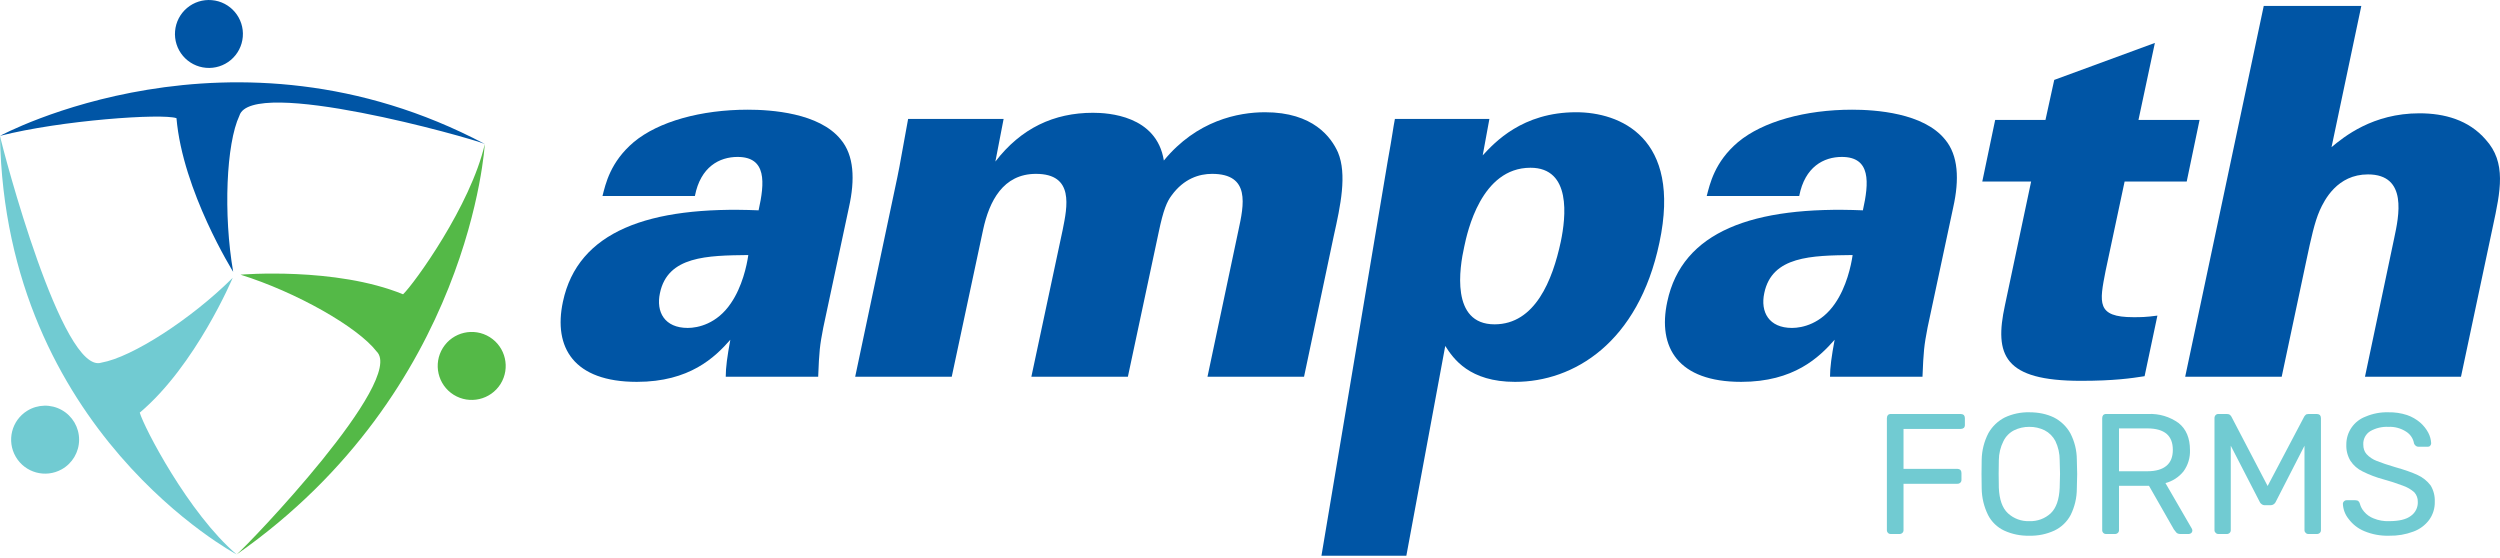
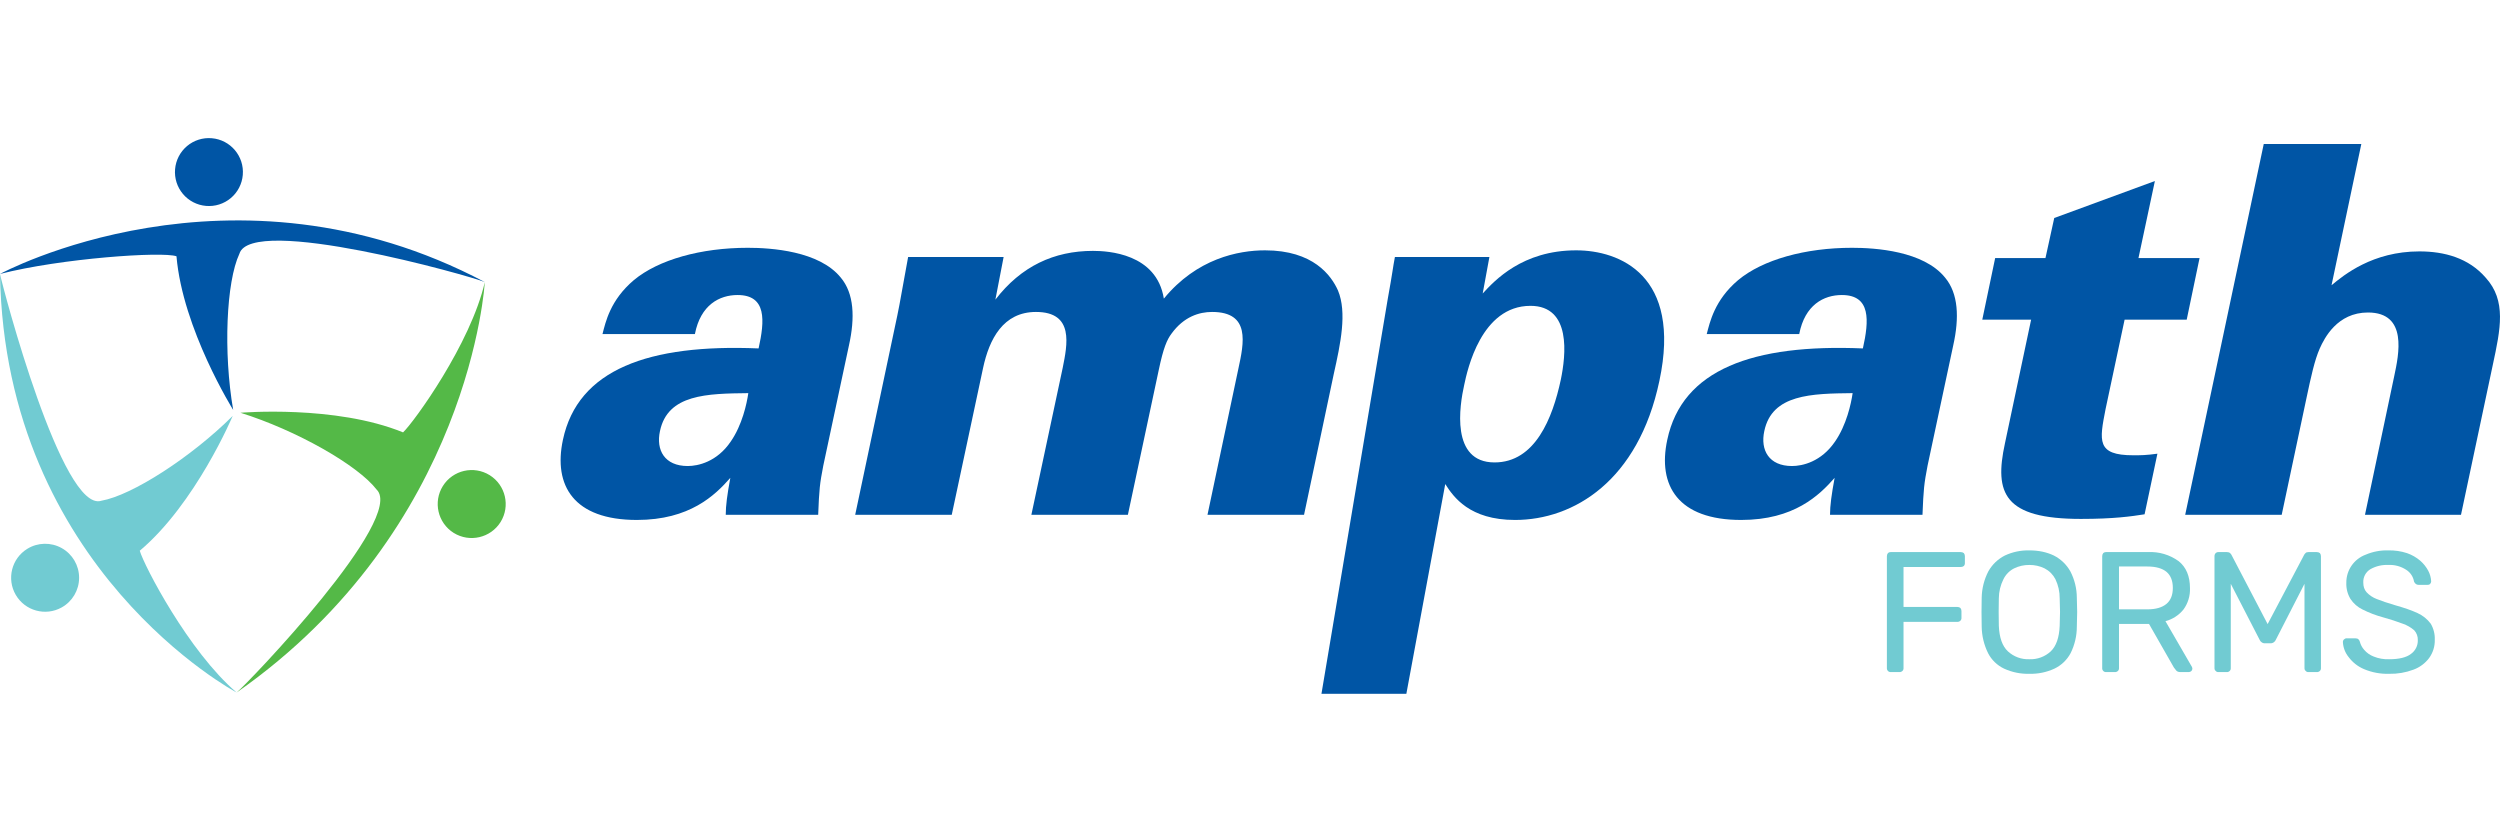
- <svg xmlns="http://www.w3.org/2000/svg" viewBox="0 0 1050 234" xml:space="preserve" style="fill-rule:evenodd;clip-rule:evenodd;stroke-linejoin:round;stroke-miterlimit:2">
+ <svg xmlns="http://www.w3.org/2000/svg" viewBox="0 0 1050 234" height="100" width="300" xml:space="preserve" style="fill-rule:evenodd;clip-rule:evenodd;stroke-linejoin:round;stroke-miterlimit:2">
  <path d="M1.816-.523a3.432 3.432 0 0 0-3.425 3.429 3.433 3.433 0 0 0 3.425 3.428 3.433 3.433 0 0 0 3.432-3.426A3.438 3.438 0 0 0 1.816-.523" style="fill:#54b947;fill-rule:nonzero" transform="scale(4.16667 -4.16667) rotate(-32.007 -44.688 -96.71)" />
  <path d="M0-41.373S-1.382-16.534-25.015 0c1.203-.992 17.107-17.593 14.106-20.462-1.903-2.467-8.102-5.983-13.721-7.738 0 0 9.57-.813 16.391 1.978C-7.141-27.263-1.411-35.164 0-41.373" style="fill:#54b947;fill-rule:nonzero" transform="translate(203.616 232.86) scale(4.16667)" />
  <path d="M1.725-6.383a3.426 3.426 0 1 0 0 6.85 3.426 3.426 0 0 0 0-6.85" style="fill:#71cbd2;fill-rule:nonzero" transform="scale(-4.16667 4.16667) rotate(30.304 -88.744 9.25)" />
  <path d="M0 42.192S-23.349 29.792-23.853 0c.319 1.523 6.292 24.186 10.229 22.857 3.074-.538 9.061-4.393 13.231-8.552 0 0-3.732 8.85-9.372 13.594C-9.354 29.355-4.85 38.057 0 42.192" style="fill:#71cbd2;fill-rule:nonzero" transform="translate(99.388 57.06) scale(4.16667)" />
  <path d="M-3.413-3.137A3.42 3.42 0 0 0-6.836.291a3.42 3.42 0 0 0 3.423 3.422A3.418 3.418 0 0 0 .011.29a3.424 3.424 0 0 0-3.424-3.427" style="fill:#0055a5;fill-rule:nonzero" transform="scale(4.16667 -4.16667) rotate(85.135 10.845 11.754)" />
  <path d="M0-1.036s23.367-12.67 48.868.819C47.433-.84 25.315-7.053 24.13-3.067c-1.325 2.819-1.628 9.94-.625 15.737 0 0-5.087-8.142-5.716-15.488C16.363-3.319 6.169-2.614 0-1.036" style="fill:#0055a5;fill-rule:nonzero" transform="translate(0 61.376) scale(4.16667)" />
  <path d="M0 9.524c-.416 1.914.467 3.519 2.799 3.519 1.035 0 2.95-.413 4.347-2.484 1.139-1.655 1.603-3.777 1.759-4.864-4.14.05-8.128.1-8.905 3.829m6.63 8.436c0-.924.154-2.066.463-3.725-1.552 1.763-4.088 4.244-9.423 4.244-6.366 0-8.435-3.467-7.452-8.077C-8.281 3.31-1.136.724 9.942 1.189c.621-2.794.831-5.383-2.122-5.383-1.815 0-3.729.987-4.299 3.937h-9.315c.307-1.192.775-3.419 3.157-5.436C-.15-7.764 4.144-8.955 8.854-8.955c2.329 0 7.197.312 9.372 3.005 1.344 1.599 1.447 4.036.825 6.83l-2.586 12.113c-.362 1.865-.414 2.384-.517 4.967H6.63Z" style="fill:#0055a5;fill-rule:nonzero" transform="translate(277.185 83.385) scale(4.16667)" />
  <path d="M0-13.512c.156-.618.93-5.122 1.09-5.898h9.626l-.83 4.296c2.588-3.366 5.906-4.916 9.835-4.916 1.505 0 6.422.256 7.147 4.813 3.314-4.04 7.506-4.868 10.197-4.868 4.867 0 6.679 2.537 7.353 4.041.932 2.225.257 5.381-.414 8.384L41 6.573h-9.733l3.107-14.697c.573-2.642 1.242-5.75-2.645-5.75-1.29 0-2.841.469-4.083 2.178-.467.62-.828 1.451-1.292 3.675L23.243 6.573h-9.729L16.67-8.229c.463-2.333 1.191-5.645-2.692-5.645-3.312 0-4.71 2.745-5.332 5.645L5.488 6.573h-9.733L0-13.512Z" style="fill:#0055a5;fill-rule:nonzero" transform="translate(376.867 130.829) scale(4.16667)" />
  <path d="M0-1.945c4.09 0 5.847-4.452 6.677-8.331.517-2.482 1.086-7.453-3.056-7.453-4.973 0-6.364 6.469-6.678 7.966C-3.522-7.686-4.454-1.945 0-1.945m-.519-20.704-.675 3.673C0-20.265 2.795-23.324 8.228-23.324c4.352 0 10.666 2.483 8.389 13.153C14.491-.078 7.973 3.854 2.068 3.854c-4.601 0-6.213-2.325-7.037-3.621L-8.89 21.379h-8.558l6.68-39.784c.515-2.846.515-3.158.724-4.244h9.525Z" style="fill:#0055a5;fill-rule:nonzero" transform="translate(627.709 144.324) scale(4.16667)" />
  <path d="M0 9.524c-.414 1.914.465 3.519 2.792 3.519 1.038 0 2.949-.413 4.352-2.484 1.138-1.655 1.605-3.777 1.761-4.864-4.141.05-8.129.1-8.905 3.829m6.625 8.436c0-.924.158-2.066.465-3.725-1.551 1.763-4.092 4.244-9.42 4.244-6.366 0-8.441-3.467-7.45-8.077C-8.285 3.31-1.138.724 9.938 1.189c.624-2.794.827-5.383-2.123-5.383-1.815 0-3.725.987-4.294 3.937h-9.323c.316-1.192.779-3.419 3.161-5.436C-.157-7.764 4.141-8.955 8.851-8.955c2.331 0 7.199.312 9.372 3.005 1.341 1.599 1.448 4.036.823 6.83l-2.585 12.113c-.358 1.865-.411 2.384-.515 4.967H6.625Z" style="fill:#0055a5;fill-rule:nonzero" transform="translate(741.001 83.385) scale(4.16667)" />
  <path d="m0-18.532-1.296 6.211h-6.26L-9.474-3.31c-.625 3.207-.931 4.659 2.795 4.659.776 0 1.244 0 2.43-.159l-1.293 6.108c-1.347.212-3.105.466-6.417.466-7.766 0-8.75-2.59-7.66-7.61l2.64-12.475h-4.923l1.299-6.211h5.07l.884-4.036 10.145-3.728-1.654 7.764H0Z" style="fill:#0055a5;fill-rule:nonzero" transform="translate(923.817 127.596) scale(4.16667)" />
  <path d="M0-37.375h9.836L6.833-23.141c1.246-1.035 4.144-3.411 8.853-3.411 2.538 0 4.968.67 6.679 2.641 2.121 2.327 1.501 5.176.725 8.794L19.883 0h-9.678l2.947-13.975c.461-2.174 1.395-6.418-2.646-6.418-3.102 0-4.395 2.591-4.858 3.622-.526 1.19-.885 2.85-1.344 5.021L1.81 0h-9.728L0-37.375Z" style="fill:#0055a5;fill-rule:nonzero" transform="translate(950.772 158.221) scale(4.16667)" />
  <g>
    <path d="M.11 0C.103 0 .097-.002.093-.007a.021.021 0 0 1-.006-.016v-.653c0-.007.002-.013.006-.018A.024.024 0 0 1 .11-.7h.408c.007 0 .013.002.018.006a.028.028 0 0 1 .006.018v.04a.024.024 0 0 1-.006.017.028.028 0 0 1-.018.006H.184v.233h.314c.007 0 .013.002.018.006a.028.028 0 0 1 .006.018v.04A.021.021 0 0 1 .516-.3a.024.024 0 0 1-.018.007H.184v.27a.021.021 0 0 1-.006.016A.024.024 0 0 1 .16 0H.11Z" style="fill:#71cbd2;fill-rule:nonzero" transform="matrix(72 0 0 72 786.23 224.28)" />
    <path d="M.339.01a.332.332 0 0 1-.147-.03.202.202 0 0 1-.094-.091.36.36 0 0 1-.037-.154L.06-.35l.001-.084A.35.35 0 0 1 .1-.588.23.23 0 0 1 .196-.68a.32.32 0 0 1 .143-.03c.054 0 .101.01.143.03a.23.23 0 0 1 .096.092.336.336 0 0 1 .038.154l.002.084-.002.085a.346.346 0 0 1-.036.154.209.209 0 0 1-.095.091.328.328 0 0 1-.146.03Zm0-.085a.174.174 0 0 0 .125-.046c.032-.031.049-.08.052-.149l.002-.081L.516-.43a.254.254 0 0 0-.025-.112.147.147 0 0 0-.063-.063.198.198 0 0 0-.089-.02.198.198 0 0 0-.089.02.14.14 0 0 0-.062.063.253.253 0 0 0-.027.112L.16-.351l.001.081c.003.069.02.118.053.149a.174.174 0 0 0 .125.046Z" style="fill:#71cbd2;fill-rule:nonzero" transform="matrix(72 0 0 72 827.917 224.28)" />
    <path d="M.11 0C.103 0 .097-.002.093-.007a.021.021 0 0 1-.006-.016v-.653c0-.007.002-.013.006-.018A.024.024 0 0 1 .11-.7h.244a.28.28 0 0 1 .179.053c.044.035.066.088.066.157a.198.198 0 0 1-.038.125.201.201 0 0 1-.105.068l.154.266a.026.026 0 0 1 .003.011.02.02 0 0 1-.006.014A.024.024 0 0 1 .592 0H.544C.533 0 .524-.003.519-.009a.22.22 0 0 1-.014-.018L.36-.281H.185v.258a.021.021 0 0 1-.006.016A.024.024 0 0 1 .161 0H.11Zm.075-.366H.35c.05 0 .087-.011.112-.032.025-.021.037-.052.037-.093S.487-.563.463-.584C.438-.605.401-.616.35-.616H.185v.25Z" style="fill:#71cbd2;fill-rule:nonzero" transform="matrix(72 0 0 72 876.661 224.28)" />
    <path d="M.11 0C.103 0 .098-.002.094-.007.089-.011.087-.016.087-.023v-.653c0-.007.002-.013.007-.018A.021.021 0 0 1 .11-.7h.05c.008 0 .014.002.018.006.004.004.007.007.008.01l.211.404.213-.404c.001-.003.004-.006.008-.01C.621-.698.627-.7.635-.7h.049c.007 0 .013.002.018.006a.028.028 0 0 1 .006.018v.653a.021.021 0 0 1-.006.016A.024.024 0 0 1 .684 0H.635C.628 0 .623-.002.619-.007.614-.011.612-.016.612-.023v-.492l-.167.326a.03.03 0 0 1-.012.015.032.032 0 0 1-.02.006H.382a.03.03 0 0 1-.02-.006.03.03 0 0 1-.012-.015L.182-.515v.492a.021.021 0 0 1-.006.016A.022.022 0 0 1 .159 0H.11Z" style="fill:#71cbd2;fill-rule:nonzero" transform="matrix(72 0 0 72 923.821 224.28)" />
    <path d="M.312.01a.35.35 0 0 1-.146-.027.216.216 0 0 1-.09-.07.15.15 0 0 1-.034-.089.02.02 0 0 1 .007-.015.02.02 0 0 1 .015-.006h.051c.008 0 .014.002.018.006a.029.029 0 0 1 .008.014.114.114 0 0 0 .025.047.136.136 0 0 0 .055.039.215.215 0 0 0 .091.016c.057 0 .1-.01.127-.031a.095.095 0 0 0 .04-.081.08.08 0 0 0-.021-.057.201.201 0 0 0-.066-.038 1.295 1.295 0 0 0-.114-.037.629.629 0 0 1-.121-.046.175.175 0 0 1-.071-.062.17.17 0 0 1-.024-.094.173.173 0 0 1 .113-.164.314.314 0 0 1 .132-.025.33.33 0 0 1 .109.016.24.24 0 0 1 .077.044.21.21 0 0 1 .047.059.148.148 0 0 1 .017.062.021.021 0 0 1-.005.013c-.003.005-.009.007-.016.007H.483a.025.025 0 0 1-.014-.004.03.03 0 0 1-.012-.015.101.101 0 0 0-.046-.069.175.175 0 0 0-.104-.028.194.194 0 0 0-.105.025.086.086 0 0 0-.041.078c0 .023.006.041.019.056a.157.157 0 0 0 .06.04c.027.011.063.023.107.036.053.015.097.03.131.046a.199.199 0 0 1 .076.061.17.17 0 0 1 .024.094.173.173 0 0 1-.033.107.2.2 0 0 1-.092.068.378.378 0 0 1-.141.024Z" style="fill:#71cbd2;fill-rule:nonzero" transform="matrix(72 0 0 72 980.99 224.28)" />
  </g>
</svg>
